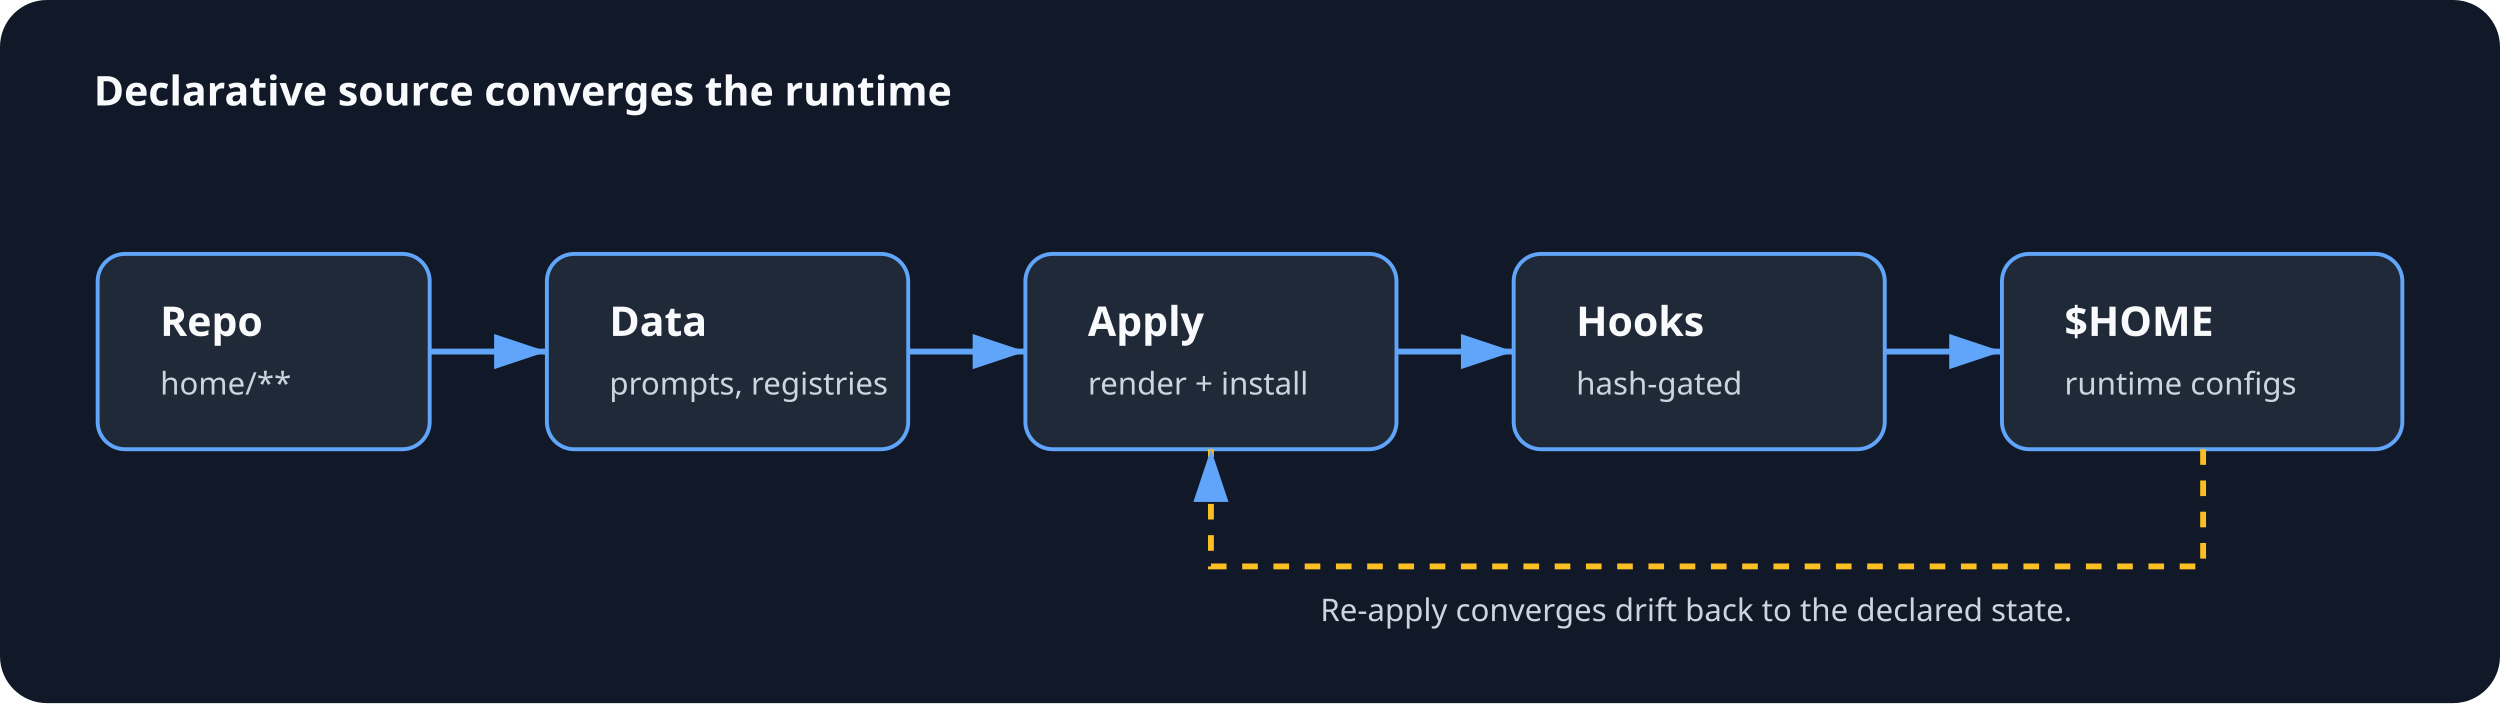
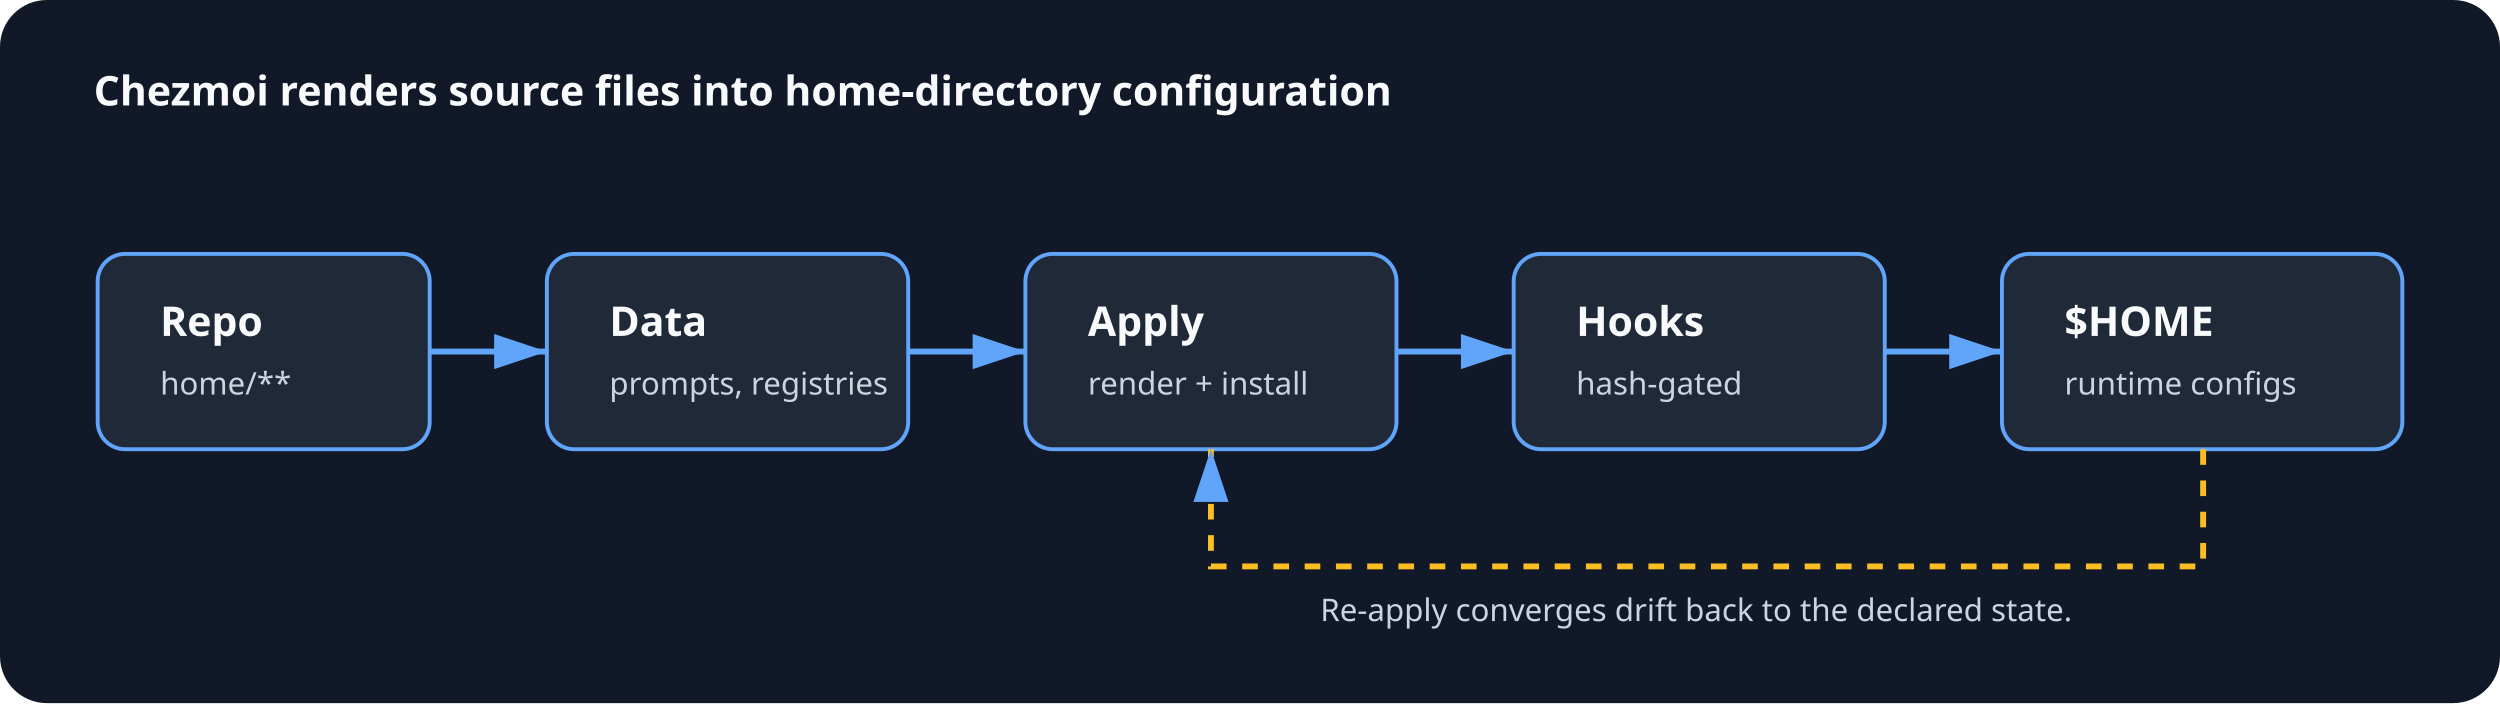
<svg xmlns="http://www.w3.org/2000/svg" width="1280" height="360" viewBox="0 0 1280 360" role="img" aria-labelledby="title desc">
  <defs>
    <marker id="arrow" markerWidth="10" markerHeight="10" refX="9" refY="3" orient="auto" markerUnits="strokeWidth">
      <path d="M0,0 L0,6 L9,3 z" fill="#60a5fa" />
    </marker>
    <style>
      .bg{fill:#111827}.box{fill:#1f2937;stroke:#60a5fa;stroke-width:2;rx:14}.text{fill:#f8fafc;font:650 21px system-ui,sans-serif}.small{fill:#cbd5e1;font:500 16px system-ui,sans-serif}.line{stroke:#60a5fa;stroke-width:3;fill:none;marker-end:url(#arrow)}.loop{stroke:#fbbf24;stroke-width:3;fill:none;marker-end:url(#arrow);stroke-dasharray:8 8}
    </style>
  </defs>
  <rect class="bg" width="1280" height="360" rx="24" />
-   <text class="text" x="48" y="54">Declarative source converges the runtime</text>
+   <text class="text" x="48" y="54">Chezmoi renders source files into home-directory configuration</text>
  <rect class="box" x="50" y="130" width="170" height="100" />
  <text class="text" x="82" y="172">Repo</text>
  <text class="small" x="82" y="202">home/**</text>
  <path class="line" d="M220 180 H280" />
  <rect class="box" x="280" y="130" width="185" height="100" />
  <text class="text" x="312" y="172">Data</text>
  <text class="small" x="312" y="202">prompts, registries</text>
  <path class="line" d="M465 180 H525" />
  <rect class="box" x="525" y="130" width="190" height="100" />
  <text class="text" x="557" y="172">Apply</text>
  <text class="small" x="557" y="202">render + install</text>
  <path class="line" d="M715 180 H775" />
  <rect class="box" x="775" y="130" width="190" height="100" />
  <text class="text" x="807" y="172">Hooks</text>
  <text class="small" x="807" y="202">hash-gated</text>
  <path class="line" d="M965 180 H1025" />
  <rect class="box" x="1025" y="130" width="205" height="100" />
  <text class="text" x="1057" y="172">$HOME</text>
  <text class="small" x="1057" y="202">runtime configs</text>
  <path class="loop" d="M1128 230 V290 H620 V230" />
  <text class="small" x="676" y="318">Re-apply converges drift back to the declared state.</text>
</svg>
